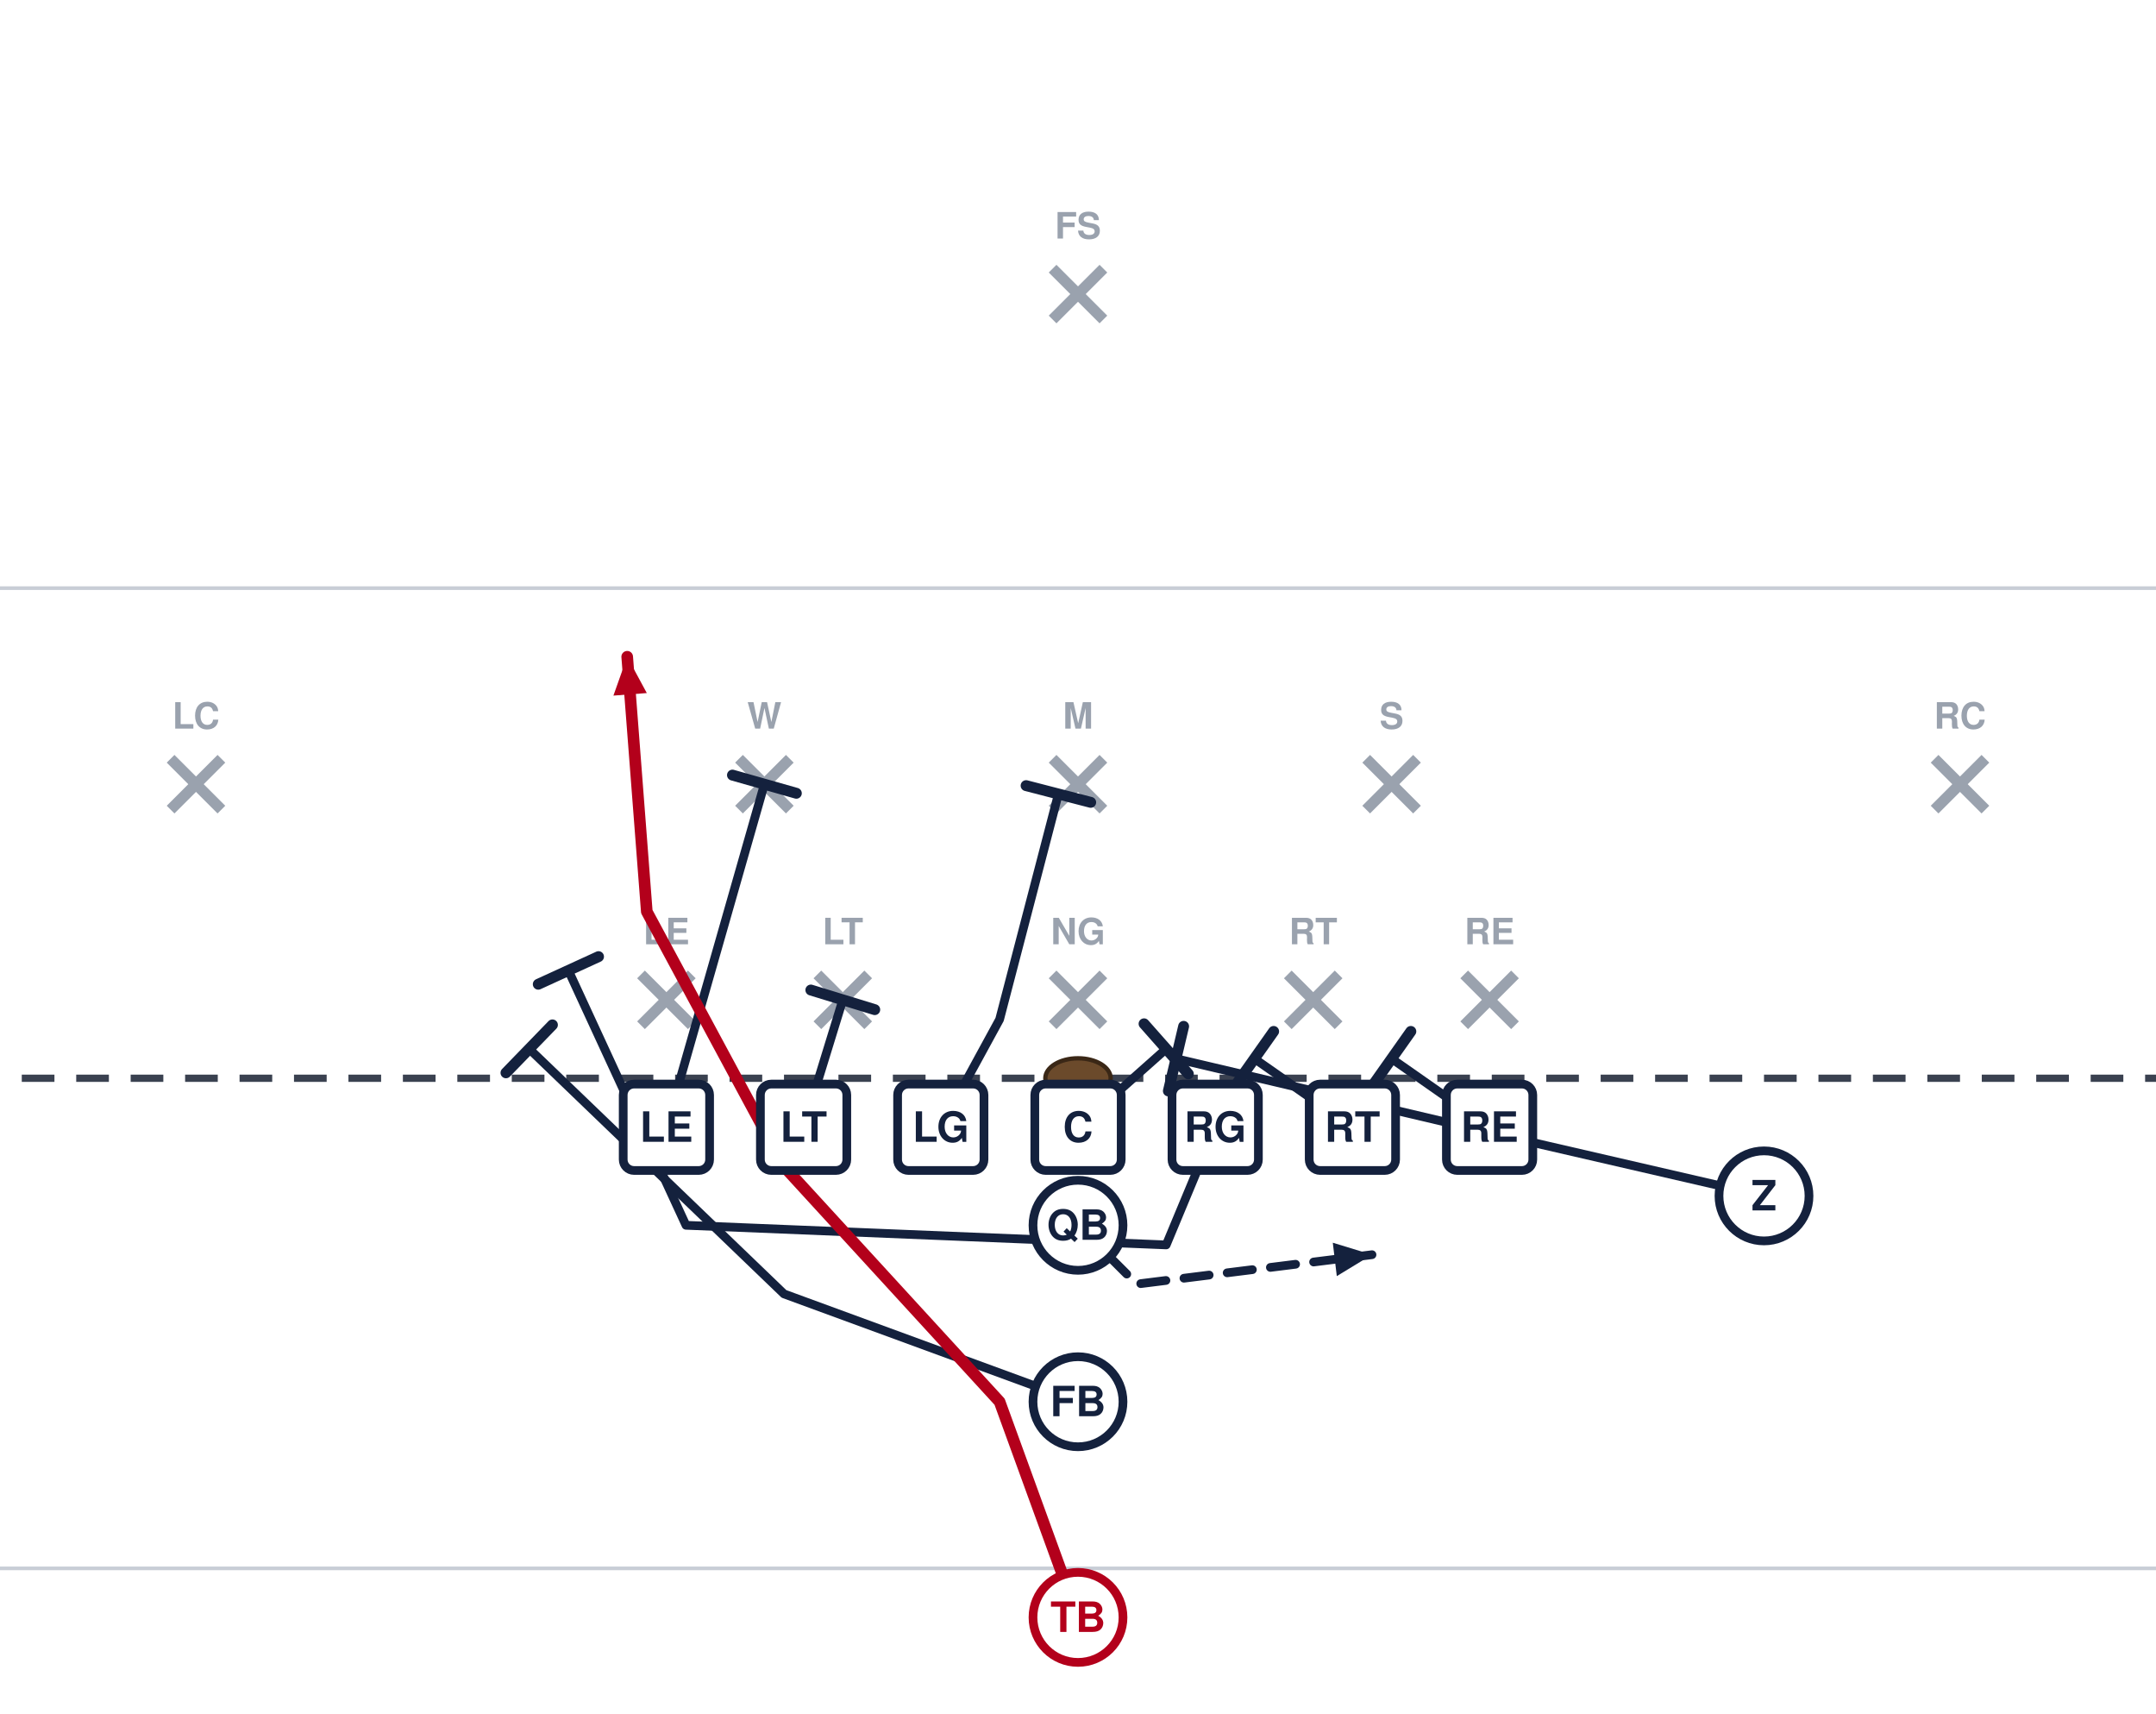
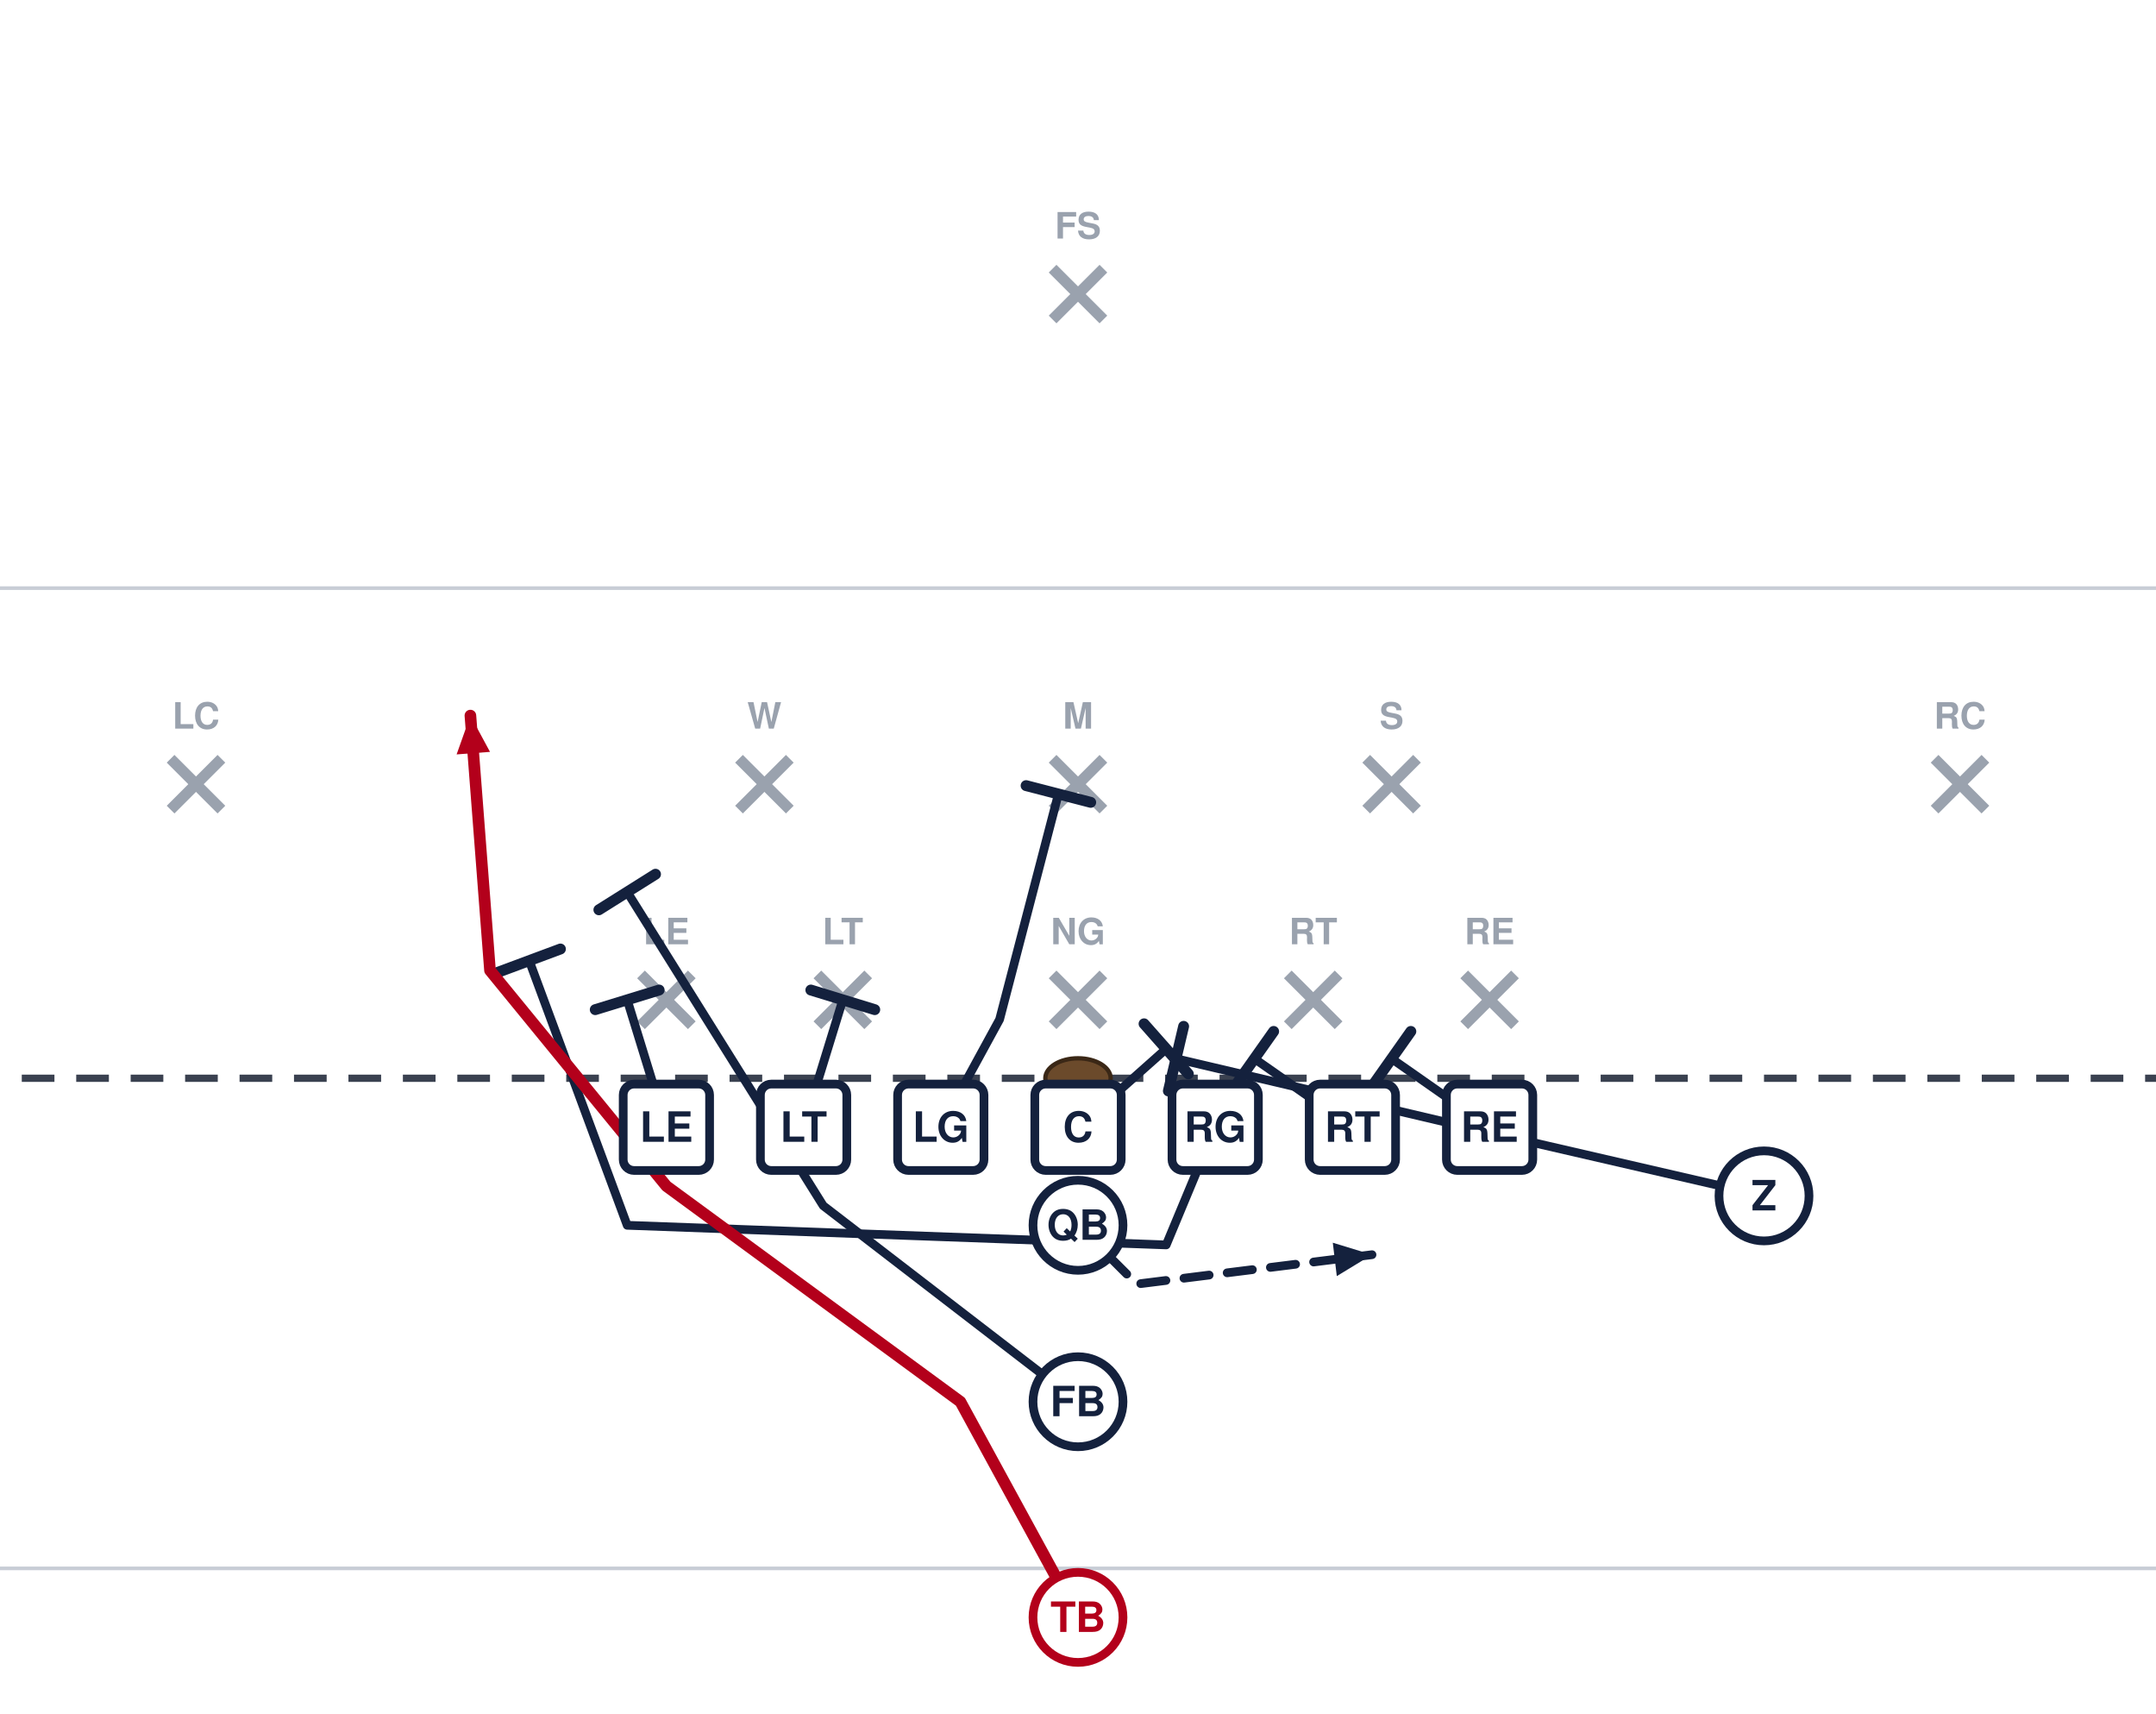
<svg xmlns="http://www.w3.org/2000/svg" width="594" height="472" viewBox="54 27 594 472" font-family="Segoe UI, Helvetica, Arial, sans-serif" role="img">
  <rect x="0" y="0" width="702" height="513" fill="#ffffff" />
  <line x1="0" y1="459.0" x2="702" y2="459.0" stroke="#c8cdd6" stroke-width="1" />
  <line x1="0" y1="189.0" x2="702" y2="189.0" stroke="#c8cdd6" stroke-width="1" />
  <line x1="0" y1="324.0" x2="702" y2="324.0" stroke="#3a4150" stroke-width="2" stroke-dasharray="9 6" />
  <ellipse cx="351.0" cy="324.0" rx="9" ry="5.5" fill="#6b4a2b" stroke="#3a2716" stroke-width="1.2" />
  <line x1="230.6" y1="295.4" x2="244.6" y2="309.4" stroke="#9aa2ae" stroke-width="3" />
  <line x1="244.6" y1="295.4" x2="230.6" y2="309.4" stroke="#9aa2ae" stroke-width="3" />
  <text x="237.6" y="287.1" text-anchor="middle" font-size="10" fill="#9aa2ae" font-weight="600">LE</text>
  <line x1="279.2" y1="295.4" x2="293.2" y2="309.4" stroke="#9aa2ae" stroke-width="3" />
  <line x1="293.2" y1="295.4" x2="279.2" y2="309.4" stroke="#9aa2ae" stroke-width="3" />
  <text x="286.2" y="287.1" text-anchor="middle" font-size="10" fill="#9aa2ae" font-weight="600">LT</text>
  <line x1="344.0" y1="295.4" x2="358.0" y2="309.4" stroke="#9aa2ae" stroke-width="3" />
  <line x1="358.0" y1="295.4" x2="344.0" y2="309.4" stroke="#9aa2ae" stroke-width="3" />
  <text x="351.0" y="287.1" text-anchor="middle" font-size="10" fill="#9aa2ae" font-weight="600">NG</text>
  <line x1="408.8" y1="295.4" x2="422.8" y2="309.4" stroke="#9aa2ae" stroke-width="3" />
  <line x1="422.8" y1="295.4" x2="408.8" y2="309.4" stroke="#9aa2ae" stroke-width="3" />
  <text x="415.8" y="287.1" text-anchor="middle" font-size="10" fill="#9aa2ae" font-weight="600">RT</text>
  <line x1="457.4" y1="295.4" x2="471.4" y2="309.4" stroke="#9aa2ae" stroke-width="3" />
  <line x1="471.4" y1="295.4" x2="457.4" y2="309.4" stroke="#9aa2ae" stroke-width="3" />
  <text x="464.4" y="287.1" text-anchor="middle" font-size="10" fill="#9aa2ae" font-weight="600">RE</text>
  <line x1="257.6" y1="236.0" x2="271.6" y2="250.0" stroke="#9aa2ae" stroke-width="3" />
  <line x1="271.6" y1="236.0" x2="257.6" y2="250.0" stroke="#9aa2ae" stroke-width="3" />
  <text x="264.6" y="227.7" text-anchor="middle" font-size="10" fill="#9aa2ae" font-weight="600">W</text>
  <line x1="344.0" y1="236.0" x2="358.0" y2="250.0" stroke="#9aa2ae" stroke-width="3" />
  <line x1="358.0" y1="236.0" x2="344.0" y2="250.0" stroke="#9aa2ae" stroke-width="3" />
  <text x="351.0" y="227.7" text-anchor="middle" font-size="10" fill="#9aa2ae" font-weight="600">M</text>
  <line x1="430.4" y1="236.0" x2="444.4" y2="250.0" stroke="#9aa2ae" stroke-width="3" />
  <line x1="444.4" y1="236.0" x2="430.4" y2="250.0" stroke="#9aa2ae" stroke-width="3" />
  <text x="437.4" y="227.7" text-anchor="middle" font-size="10" fill="#9aa2ae" font-weight="600">S</text>
  <line x1="101.0" y1="236.0" x2="115.0" y2="250.0" stroke="#9aa2ae" stroke-width="3" />
  <line x1="115.0" y1="236.0" x2="101.0" y2="250.0" stroke="#9aa2ae" stroke-width="3" />
  <text x="108.0" y="227.7" text-anchor="middle" font-size="10" fill="#9aa2ae" font-weight="600">LC</text>
  <line x1="587.0" y1="236.0" x2="601.0" y2="250.0" stroke="#9aa2ae" stroke-width="3" />
  <line x1="601.0" y1="236.0" x2="587.0" y2="250.0" stroke="#9aa2ae" stroke-width="3" />
  <text x="594.0" y="227.7" text-anchor="middle" font-size="10" fill="#9aa2ae" font-weight="600">RC</text>
  <line x1="344.0" y1="101.0" x2="358.0" y2="115.0" stroke="#9aa2ae" stroke-width="3" />
  <line x1="358.0" y1="101.0" x2="344.0" y2="115.0" stroke="#9aa2ae" stroke-width="3" />
  <text x="351.0" y="92.7" text-anchor="middle" font-size="10" fill="#9aa2ae" font-weight="600">FS</text>
  <path d="M464.4,337.5 L437.4,318.6" fill="none" stroke="#14213d" stroke-width="2.4" stroke-linecap="round" stroke-linejoin="round" />
  <line x1="432.1" y1="326.1" x2="442.7" y2="311.1" stroke="#14213d" stroke-width="3.0" stroke-linecap="round" />
  <path d="M426.6,337.5 L399.6,318.6" fill="none" stroke="#14213d" stroke-width="2.4" stroke-linecap="round" stroke-linejoin="round" />
  <line x1="394.3" y1="326.1" x2="404.9" y2="311.1" stroke="#14213d" stroke-width="3.0" stroke-linecap="round" />
-   <path d="M388.8,337.5 L375.3,369.9 L243.0,364.5 L210.6,294.3" fill="none" stroke="#14213d" stroke-width="2.4" stroke-linecap="round" stroke-linejoin="round" />
-   <line x1="202.3" y1="298.1" x2="218.9" y2="290.5" stroke="#14213d" stroke-width="3.0" stroke-linecap="round" />
+   <path d="M388.8,337.5 L375.3,369.9 L226.8,364.5 L199.8,291.6" fill="none" stroke="#14213d" stroke-width="2.4" stroke-linecap="round" stroke-linejoin="round" />
+   <line x1="191.2" y1="294.8" x2="208.4" y2="288.4" stroke="#14213d" stroke-width="3.0" stroke-linecap="round" />
  <path d="M351.0,337.5 L375.3,315.9" fill="none" stroke="#14213d" stroke-width="2.4" stroke-linecap="round" stroke-linejoin="round" />
  <line x1="369.2" y1="309.0" x2="381.4" y2="322.8" stroke="#14213d" stroke-width="3.0" stroke-linecap="round" />
  <path d="M313.2,337.5 L329.4,307.8 L345.6,245.7" fill="none" stroke="#14213d" stroke-width="2.4" stroke-linecap="round" stroke-linejoin="round" />
  <line x1="336.7" y1="243.4" x2="354.5" y2="248.0" stroke="#14213d" stroke-width="3.0" stroke-linecap="round" />
  <path d="M275.4,337.5 L286.2,302.4" fill="none" stroke="#14213d" stroke-width="2.4" stroke-linecap="round" stroke-linejoin="round" />
  <line x1="277.4" y1="299.7" x2="295.0" y2="305.1" stroke="#14213d" stroke-width="3.0" stroke-linecap="round" />
-   <path d="M237.6,337.5 L264.6,243.0" fill="none" stroke="#14213d" stroke-width="2.4" stroke-linecap="round" stroke-linejoin="round" />
-   <line x1="255.8" y1="240.5" x2="273.4" y2="245.5" stroke="#14213d" stroke-width="3.0" stroke-linecap="round" />
+   <path d="M237.6,337.5 L226.8,302.4" fill="none" stroke="#14213d" stroke-width="2.4" stroke-linecap="round" stroke-linejoin="round" />
+   <line x1="218.0" y1="305.1" x2="235.6" y2="299.7" stroke="#14213d" stroke-width="3.0" stroke-linecap="round" />
  <path d="M540.0,356.4 L469.8,340.2 L378.0,318.6" fill="none" stroke="#14213d" stroke-width="2.4" stroke-linecap="round" stroke-linejoin="round" />
  <line x1="375.9" y1="327.5" x2="380.1" y2="309.7" stroke="#14213d" stroke-width="3.0" stroke-linecap="round" />
  <path d="M351.0,364.5 L367.2,380.7 L432.0,372.6" fill="none" stroke="#14213d" stroke-width="2.4" stroke-linecap="round" stroke-linejoin="round" stroke-dasharray="7 5" />
  <polygon points="432.0,372.6 422.3,378.5 421.2,369.3" fill="#14213d" />
-   <path d="M351.0,413.1 L270.0,383.4 L199.8,315.9" fill="none" stroke="#14213d" stroke-width="2.4" stroke-linecap="round" stroke-linejoin="round" />
-   <line x1="193.4" y1="322.5" x2="206.2" y2="309.3" stroke="#14213d" stroke-width="3.0" stroke-linecap="round" />
-   <path d="M351.0,472.5 L329.4,413.1 L270.0,348.3 L232.2,278.1 L226.8,207.9" fill="none" stroke="#b3001b" stroke-width="3.2" stroke-linecap="round" stroke-linejoin="round" />
-   <polygon points="226.8,207.9 232.2,217.9 223.0,218.6" fill="#b3001b" />
+   <path d="M351.0,413.1 L280.8,359.1 L226.8,272.7" fill="none" stroke="#14213d" stroke-width="2.4" stroke-linecap="round" stroke-linejoin="round" />
+   <line x1="219.0" y1="277.6" x2="234.6" y2="267.8" stroke="#14213d" stroke-width="3.0" stroke-linecap="round" />
+   <path d="M351.0,472.5 L318.6,413.1 L237.6,353.7 L189.0,294.3 L183.6,224.1" fill="none" stroke="#b3001b" stroke-width="3.2" stroke-linecap="round" stroke-linejoin="round" />
+   <polygon points="183.6,224.1 189.0,234.1 179.8,234.8" fill="#b3001b" />
  <rect x="225.7" y="325.6" width="23.8" height="23.8" rx="3" fill="#ffffff" stroke="#14213d" stroke-width="2.4" />
  <text x="237.6" y="341.5" text-anchor="middle" font-size="11.5" font-weight="700" fill="#14213d">LE</text>
  <rect x="263.5" y="325.6" width="23.8" height="23.8" rx="3" fill="#ffffff" stroke="#14213d" stroke-width="2.4" />
  <text x="275.4" y="341.5" text-anchor="middle" font-size="11.5" font-weight="700" fill="#14213d">LT</text>
  <rect x="301.3" y="325.6" width="23.8" height="23.8" rx="3" fill="#ffffff" stroke="#14213d" stroke-width="2.4" />
  <text x="313.2" y="341.5" text-anchor="middle" font-size="11.5" font-weight="700" fill="#14213d">LG</text>
  <rect x="339.1" y="325.6" width="23.8" height="23.8" rx="3" fill="#ffffff" stroke="#14213d" stroke-width="2.4" />
  <text x="351.0" y="341.5" text-anchor="middle" font-size="11.5" font-weight="700" fill="#14213d">C</text>
  <rect x="376.9" y="325.6" width="23.8" height="23.8" rx="3" fill="#ffffff" stroke="#14213d" stroke-width="2.4" />
  <text x="388.8" y="341.5" text-anchor="middle" font-size="11.5" font-weight="700" fill="#14213d">RG</text>
  <rect x="414.7" y="325.6" width="23.8" height="23.8" rx="3" fill="#ffffff" stroke="#14213d" stroke-width="2.4" />
  <text x="426.6" y="341.5" text-anchor="middle" font-size="11.5" font-weight="700" fill="#14213d">RT</text>
  <rect x="452.5" y="325.6" width="23.8" height="23.8" rx="3" fill="#ffffff" stroke="#14213d" stroke-width="2.4" />
  <text x="464.4" y="341.5" text-anchor="middle" font-size="11.5" font-weight="700" fill="#14213d">RE</text>
  <circle cx="540.0" cy="356.4" r="12.4" fill="#ffffff" stroke="#14213d" stroke-width="2.4" />
  <text x="540.0" y="360.4" text-anchor="middle" font-size="11.5" font-weight="700" fill="#14213d">Z</text>
  <circle cx="351.0" cy="364.5" r="12.4" fill="#ffffff" stroke="#14213d" stroke-width="2.4" />
  <text x="351.0" y="368.5" text-anchor="middle" font-size="11.5" font-weight="700" fill="#14213d">QB</text>
  <circle cx="351.0" cy="413.1" r="12.4" fill="#ffffff" stroke="#14213d" stroke-width="2.4" />
  <text x="351.0" y="417.1" text-anchor="middle" font-size="11.5" font-weight="700" fill="#14213d">FB</text>
  <circle cx="351.0" cy="472.5" r="12.4" fill="#ffffff" stroke="#b3001b" stroke-width="2.4" />
  <text x="351.0" y="476.5" text-anchor="middle" font-size="11.5" font-weight="700" fill="#b3001b">TB</text>
</svg>
